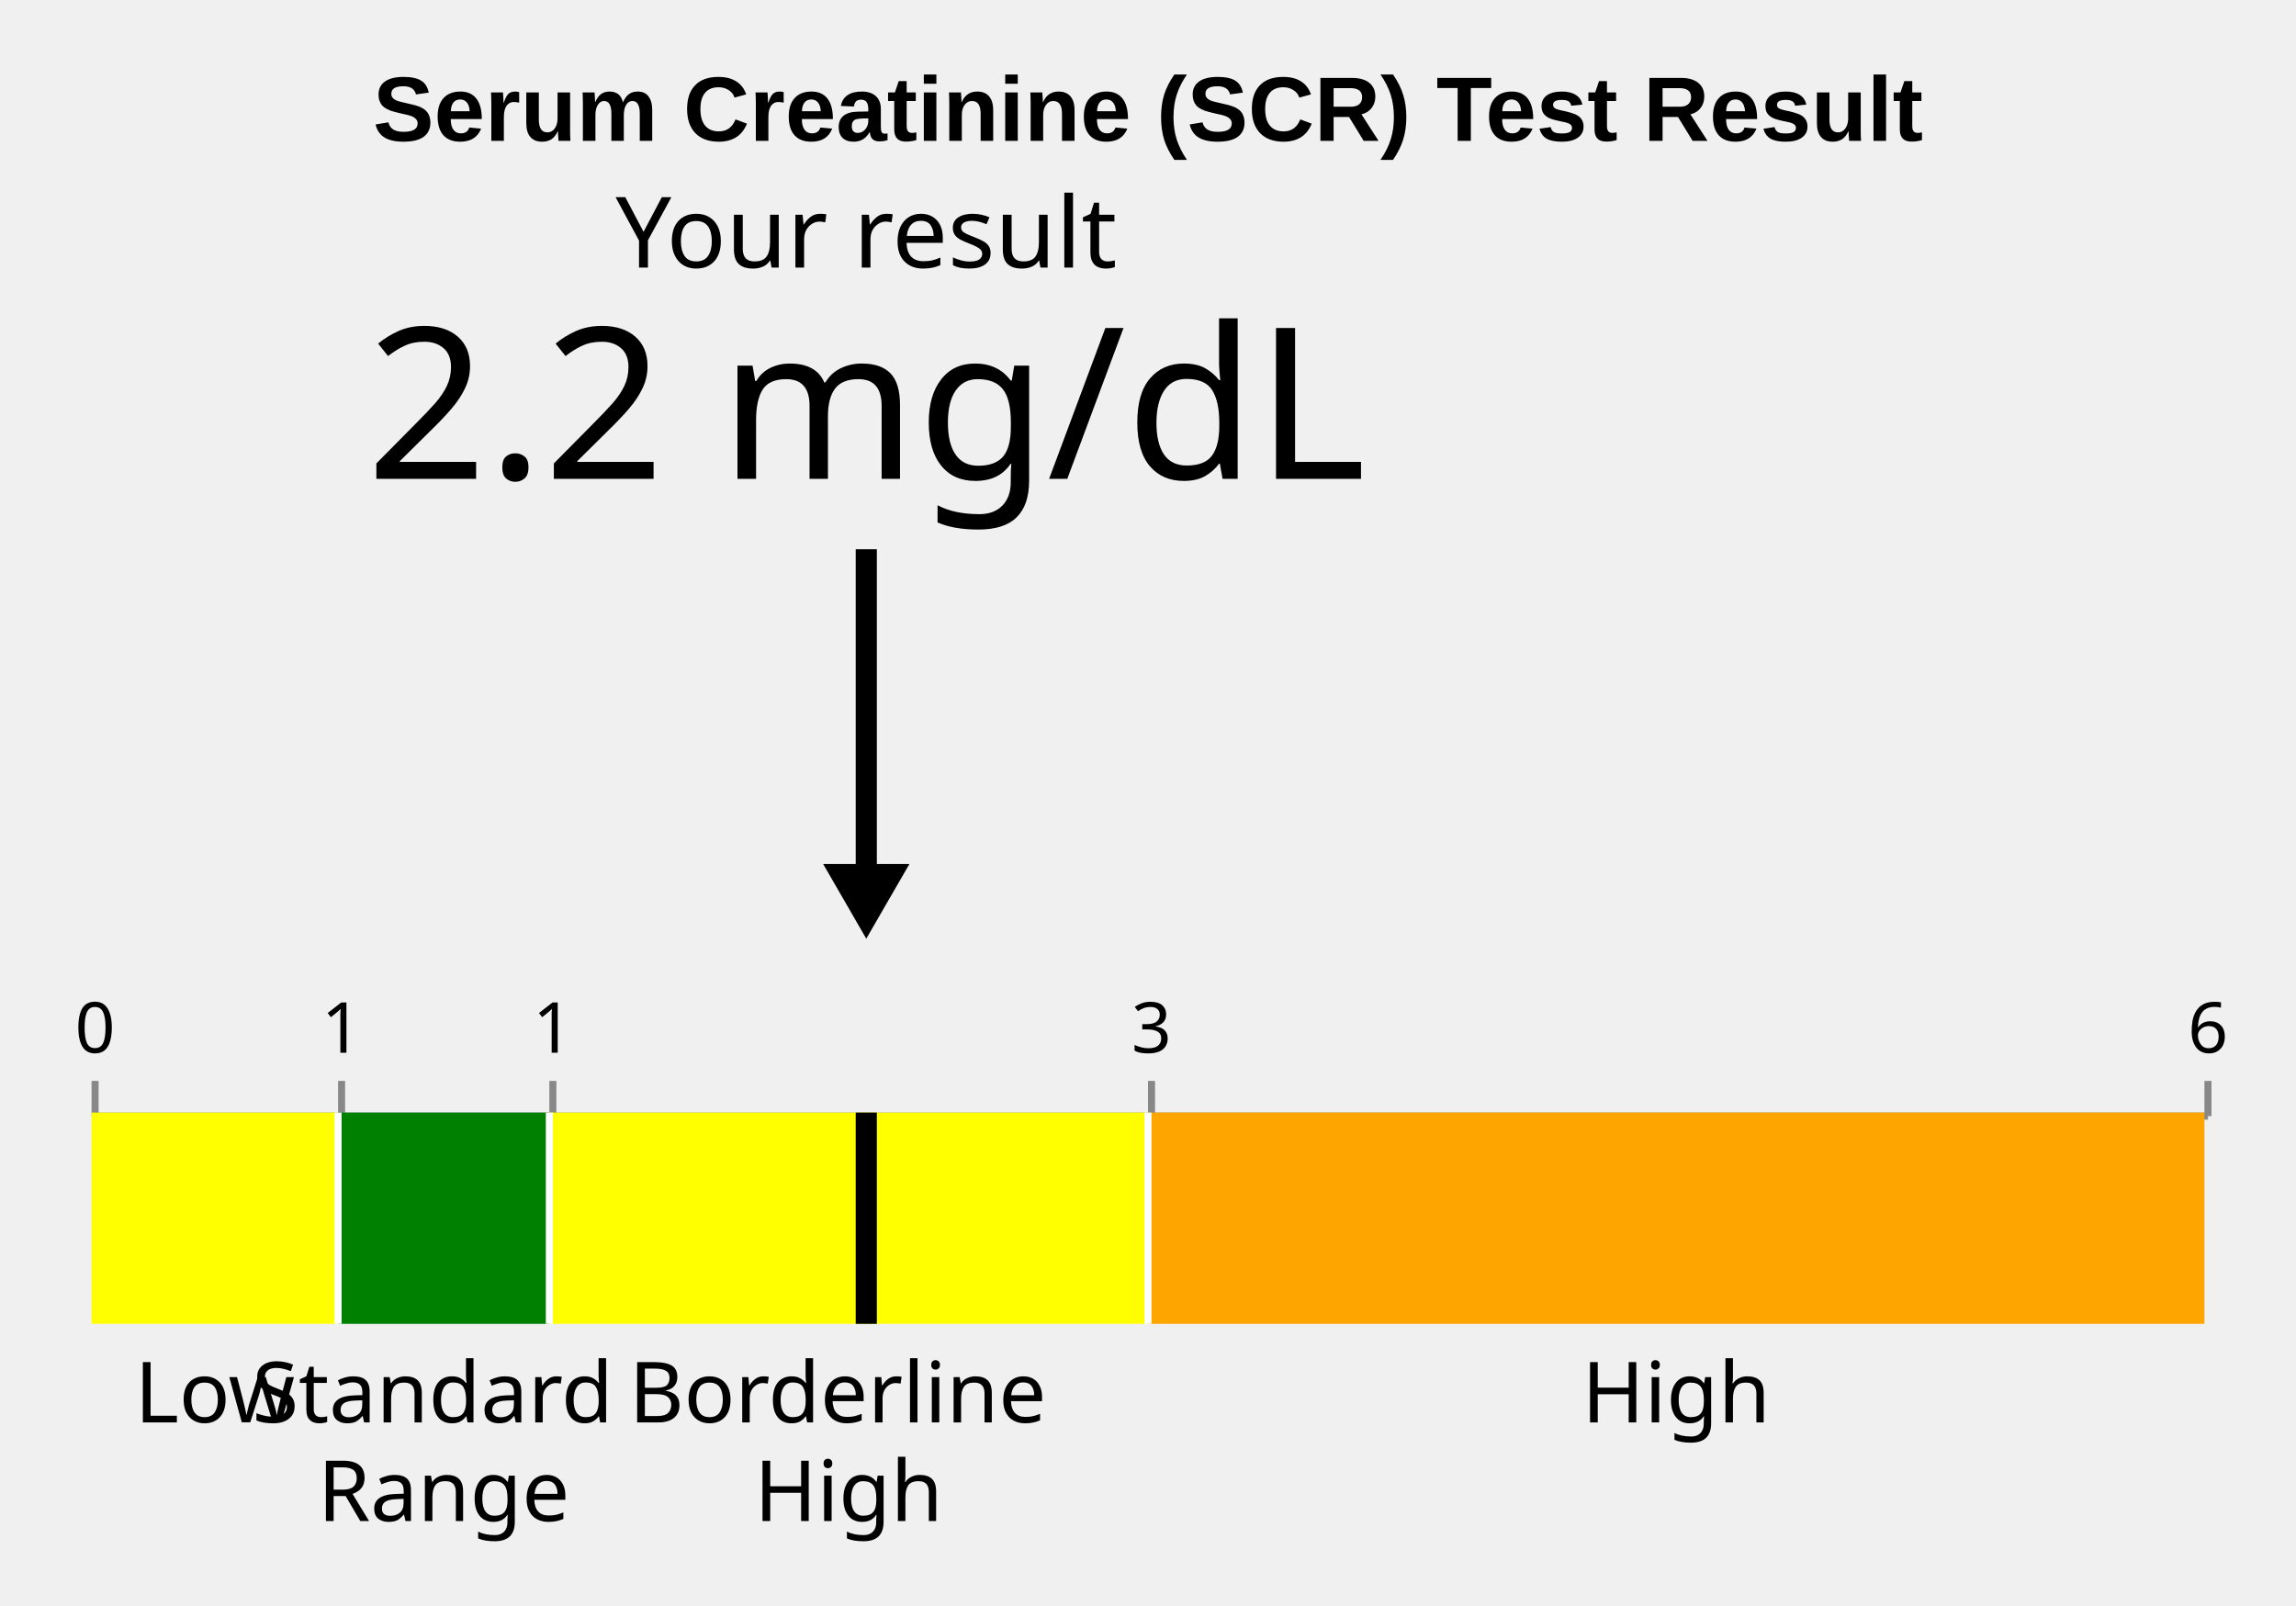
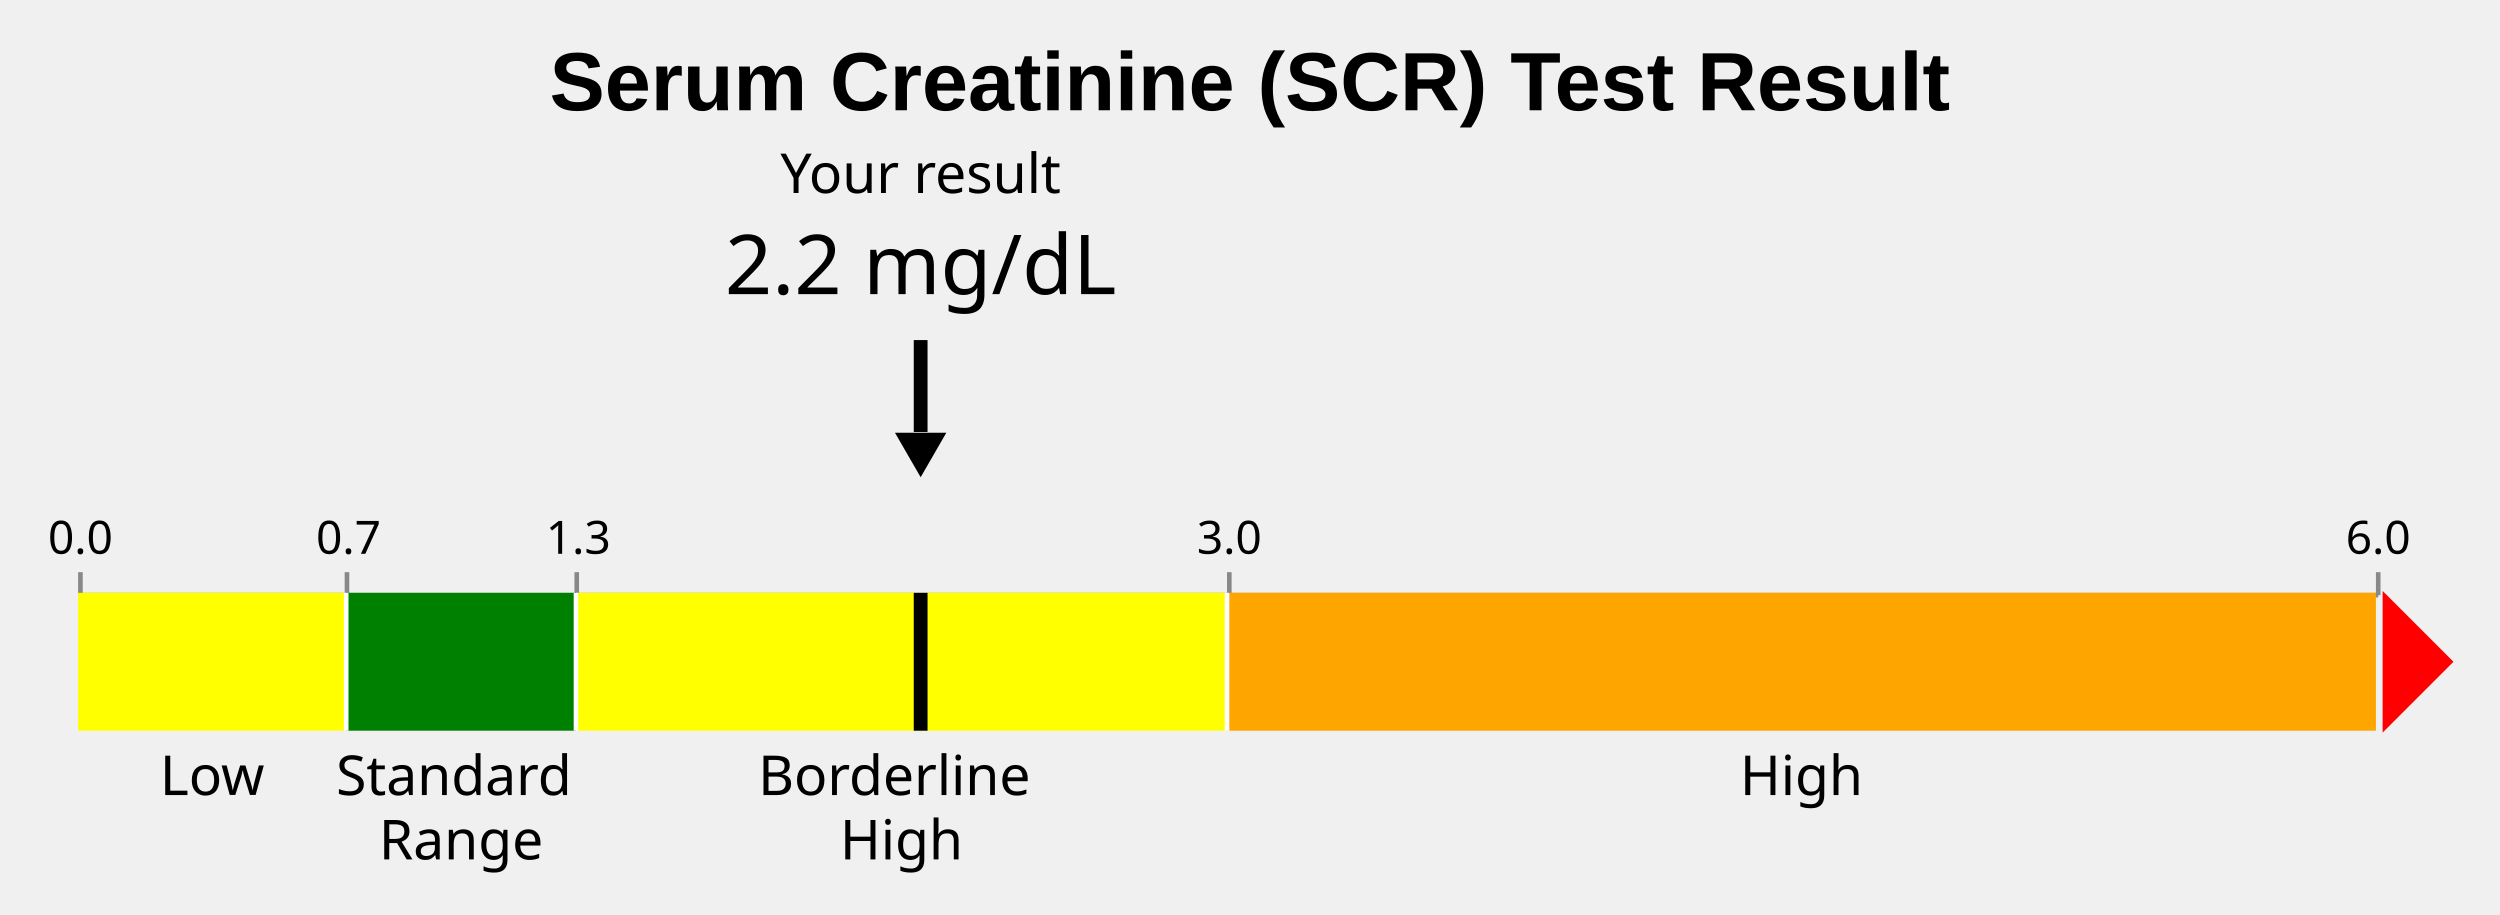
- <svg xmlns="http://www.w3.org/2000/svg" version="1.1" class="marks" width="326" height="228" viewBox="0 0 326 228">
-   <g fill="none" stroke-miterlimit="10" transform="translate(13,158)">
+ <svg xmlns="http://www.w3.org/2000/svg" version="1.1" class="marks" width="1088" height="398" viewBox="0 0 544 199">
+   <g fill="none" stroke-miterlimit="10" transform="translate(17,129)">
    <g class="mark-group role-frame root" role="graphics-object" aria-roledescription="group mark container">
      <g transform="translate(0,0)">
-         <path class="background" aria-hidden="true" d="M0,0h300v30h-300Z" />
+         <path class="background" aria-hidden="true" d="M0,0h500v30h-500Z" />
        <g>
-           <g class="mark-group role-axis" role="graphics-symbol" aria-roledescription="axis" aria-label="X-axis for a linear scale with values from 0 to 6">
+           <g class="mark-group role-axis" role="graphics-symbol" aria-roledescription="axis" aria-label="X-axis for a linear scale with values from 0.0 to 6.0">
            <g transform="translate(0.5,0.5)">
              <path class="background" aria-hidden="true" d="M0,0h0v0h0Z" pointer-events="none" />
              <g>
                <g class="mark-rule role-axis-tick" pointer-events="none">
                  <line transform="translate(0,0)" x2="0" y2="-5" stroke="#888" stroke-width="1" opacity="1" />
-                   <line transform="translate(35,0)" x2="0" y2="-5" stroke="#888" stroke-width="1" opacity="1" />
-                   <line transform="translate(65,0)" x2="0" y2="-5" stroke="#888" stroke-width="1" opacity="1" />
-                   <line transform="translate(150,0)" x2="0" y2="-5" stroke="#888" stroke-width="1" opacity="1" />
-                   <line transform="translate(300,0)" x2="0" y2="-5" stroke="#888" stroke-width="1" opacity="1" />
+                   <line transform="translate(58,0)" x2="0" y2="-5" stroke="#888" stroke-width="1" opacity="1" />
+                   <line transform="translate(108,0)" x2="0" y2="-5" stroke="#888" stroke-width="1" opacity="1" />
+                   <line transform="translate(250,0)" x2="0" y2="-5" stroke="#888" stroke-width="1" opacity="1" />
+                   <line transform="translate(500,0)" x2="0" y2="-5" stroke="#888" stroke-width="1" opacity="1" />
                </g>
                <g class="mark-text role-axis-label" pointer-events="none">
-                   <text text-anchor="middle" transform="translate(0,-9)" font-family="sans-serif" font-size="10px" fill="#000" opacity="1">0</text>
-                   <text text-anchor="middle" transform="translate(35,-9)" font-family="sans-serif" font-size="10px" fill="#000" opacity="1">1</text>
-                   <text text-anchor="middle" transform="translate(65,-9)" font-family="sans-serif" font-size="10px" fill="#000" opacity="1">1</text>
-                   <text text-anchor="middle" transform="translate(150,-9)" font-family="sans-serif" font-size="10px" fill="#000" opacity="1">3</text>
-                   <text text-anchor="middle" transform="translate(300,-9)" font-family="sans-serif" font-size="10px" fill="#000" opacity="1">6</text>
+                   <text text-anchor="middle" transform="translate(0,-9)" font-family="sans-serif" font-size="10px" fill="#000" opacity="1">0.0</text>
+                   <text text-anchor="middle" transform="translate(58.33333,-9)" font-family="sans-serif" font-size="10px" fill="#000" opacity="1">0.7</text>
+                   <text text-anchor="middle" transform="translate(108.3333,-9)" font-family="sans-serif" font-size="10px" fill="#000" opacity="1">1.3</text>
+                   <text text-anchor="middle" transform="translate(250,-9)" font-family="sans-serif" font-size="10px" fill="#000" opacity="1">3.0</text>
+                   <text text-anchor="middle" transform="translate(500,-9)" font-family="sans-serif" font-size="10px" fill="#000" opacity="1">6.0</text>
                </g>
                <g class="mark-rule role-axis-domain" pointer-events="none">
-                   <line transform="translate(0,0)" x2="300" y2="0" stroke="#888" stroke-width="1" opacity="1" />
+                   <line transform="translate(0,0)" x2="500" y2="0" stroke="#888" stroke-width="1" opacity="1" />
                </g>
              </g>
              <path class="foreground" aria-hidden="true" d="" pointer-events="none" display="none" />
            </g>
          </g>
          <g class="mark-rect role-mark" role="graphics-symbol" aria-roledescription="rect mark container">
-             <path d="M0,0h35v30h-35Z" fill="yellow" />
-             <path d="M35,0h30v30h-30Z" fill="green" />
-             <path d="M65,0h85v30h-85Z" fill="yellow" />
-             <path d="M150,0h150v30h-150Z" fill="orange" />
+             <path d="M0,0h58.333v30h-58.333Z" fill="yellow" />
+             <path d="M58.333,0h50v30h-50Z" fill="green" />
+             <path d="M108.333,0h141.667v30h-141.667Z" fill="yellow" />
+             <path d="M250,0h250v30h-250Z" fill="orange" />
          </g>
          <g class="mark-text role-mark" role="graphics-object" aria-roledescription="text mark container">
-             <text text-anchor="middle" transform="translate(17.5,44)" font-family="sans-serif" font-size="12px" fill="black">Low</text>
-             <text text-anchor="middle" transform="translate(50,44)" font-family="sans-serif" font-size="12px" fill="black">
+             <text text-anchor="middle" transform="translate(29.16667,44)" font-family="sans-serif" font-size="12px" fill="black">Low</text>
+             <text text-anchor="middle" transform="translate(83.33333,44)" font-family="sans-serif" font-size="12px" fill="black">
              <tspan>Standard</tspan>
              <tspan x="0" dy="14">Range</tspan>
            </text>
-             <text text-anchor="middle" transform="translate(107.5,44)" font-family="sans-serif" font-size="12px" fill="black">
+             <text text-anchor="middle" transform="translate(179.1667,44)" font-family="sans-serif" font-size="12px" fill="black">
              <tspan>Borderline</tspan>
              <tspan x="0" dy="14">High</tspan>
            </text>
-             <text text-anchor="middle" transform="translate(225,44)" font-family="sans-serif" font-size="12px" fill="black">High</text>
+             <text text-anchor="middle" transform="translate(375,44)" font-family="sans-serif" font-size="12px" fill="black">High</text>
          </g>
          <g class="mark-rule role-mark" role="graphics-symbol" aria-roledescription="rule mark container">
-             <line transform="translate(35,0)" x2="0" y2="30" stroke="white" stroke-width="1" />
-             <line transform="translate(65,0)" x2="0" y2="30" stroke="white" stroke-width="1" />
-             <line transform="translate(150,0)" x2="0" y2="30" stroke="white" stroke-width="1" />
+             <line transform="translate(58.33333,0)" x2="0" y2="30" stroke="white" stroke-width="1" />
+             <line transform="translate(108.3333,0)" x2="0" y2="30" stroke="white" stroke-width="1" />
+             <line transform="translate(250,0)" x2="0" y2="30" stroke="white" stroke-width="1" />
          </g>
          <g class="mark-rule role-mark" role="graphics-symbol" aria-roledescription="rule mark container">
-             <line transform="translate(110,-80)" x2="0" y2="45" stroke="black" stroke-width="3" />
+             <line transform="translate(183.3333,-55)" x2="0" y2="20" stroke="black" stroke-width="3" />
          </g>
          <g class="mark-symbol role-mark" role="graphics-symbol" aria-roledescription="symbol mark container">
-             <path transform="translate(110,-30)" d="M0,5.303L-6.124,-5.303L6.124,-5.303Z" fill="black" />
+             <path transform="translate(183.3333,-30)" d="M0,4.841L-5.59,-4.841L5.59,-4.841Z" fill="black" />
          </g>
          <g class="mark-text role-mark" role="graphics-object" aria-roledescription="text mark container">
-             <text text-anchor="middle" transform="translate(110,-120)" font-family="sans-serif" font-size="14px" fill="black">Your result</text>
+             <text text-anchor="middle" transform="translate(183.3333,-87)" font-family="sans-serif" font-size="12px" fill="black">Your result</text>
          </g>
          <g class="mark-text role-mark" role="graphics-object" aria-roledescription="text mark container">
-             <text text-anchor="middle" transform="translate(110,-90)" font-family="sans-serif" font-size="30px" fill="black">2.2 mg/dL</text>
+             <text text-anchor="middle" transform="translate(183.3333,-65)" font-family="sans-serif" font-size="18px" fill="black">2.2 mg/dL</text>
          </g>
          <g class="mark-rule role-mark" role="graphics-symbol" aria-roledescription="rule mark container">
-             <line transform="translate(110,0)" x2="0" y2="30" stroke="black" stroke-width="3" />
+             <line transform="translate(183.3333,0)" x2="0" y2="30" stroke="black" stroke-width="3" />
+           </g>
+           <g class="mark-symbol role-mark" role="graphics-symbol" aria-roledescription="symbol mark container">
+             <path transform="translate(509.1667,15)" d="M-7.706,-15.411L7.706,0L-7.706,15.411Z" fill="red" />
          </g>
          <g class="mark-group role-title">
-             <g transform="translate(150,-148)">
+             <g transform="translate(254.9621,-119)">
              <path class="background" aria-hidden="true" d="M0,0h0v0h0Z" pointer-events="none" />
              <g>
                <g class="mark-text role-title-text" role="graphics-symbol" aria-roledescription="title" aria-label="Title text 'Serum Creatinine (SCR) Test Result'" pointer-events="none">
-                   <text text-anchor="middle" transform="translate(0,10)" font-family="Arial" font-size="13px" font-weight="bold" fill="black" opacity="1">Serum Creatinine (SCR) Test Result</text>
+                   <text text-anchor="middle" transform="translate(0,14)" font-family="Arial" font-size="18px" font-weight="bold" fill="black" opacity="1">Serum Creatinine (SCR) Test Result</text>
                </g>
              </g>
              <path class="foreground" aria-hidden="true" d="" pointer-events="none" display="none" />
            </g>
          </g>
        </g>
        <path class="foreground" aria-hidden="true" d="" display="none" />
      </g>
    </g>
  </g>
</svg>
